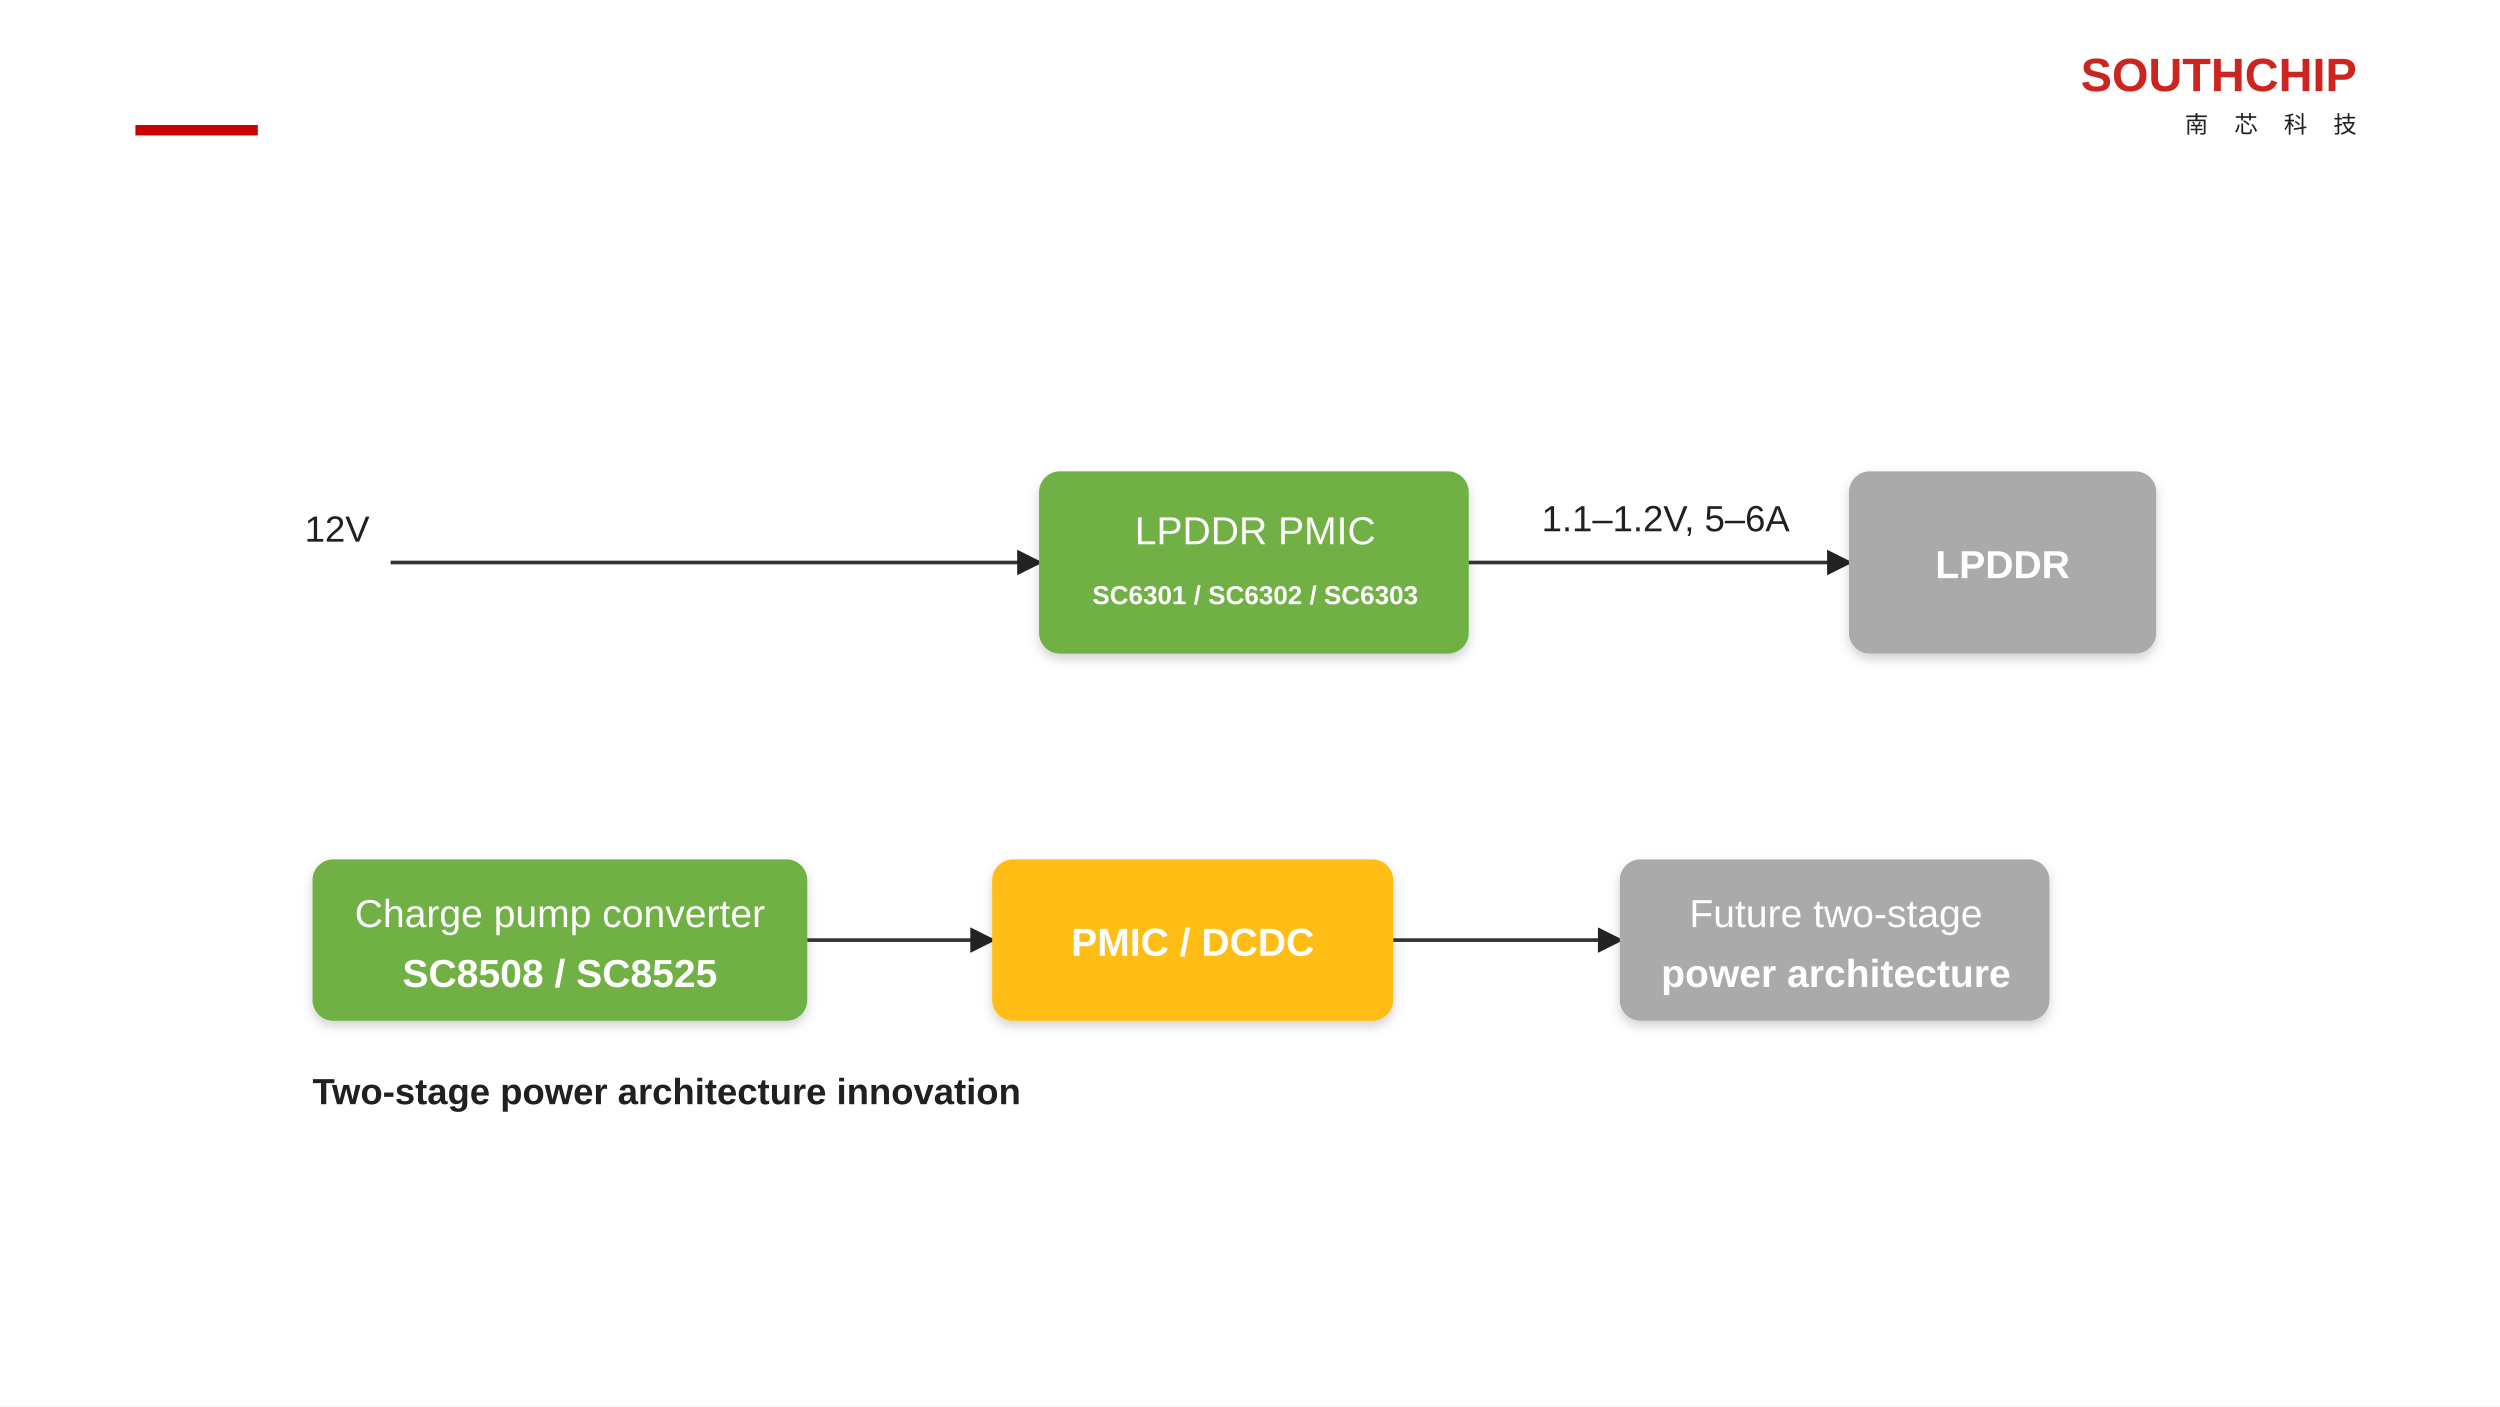
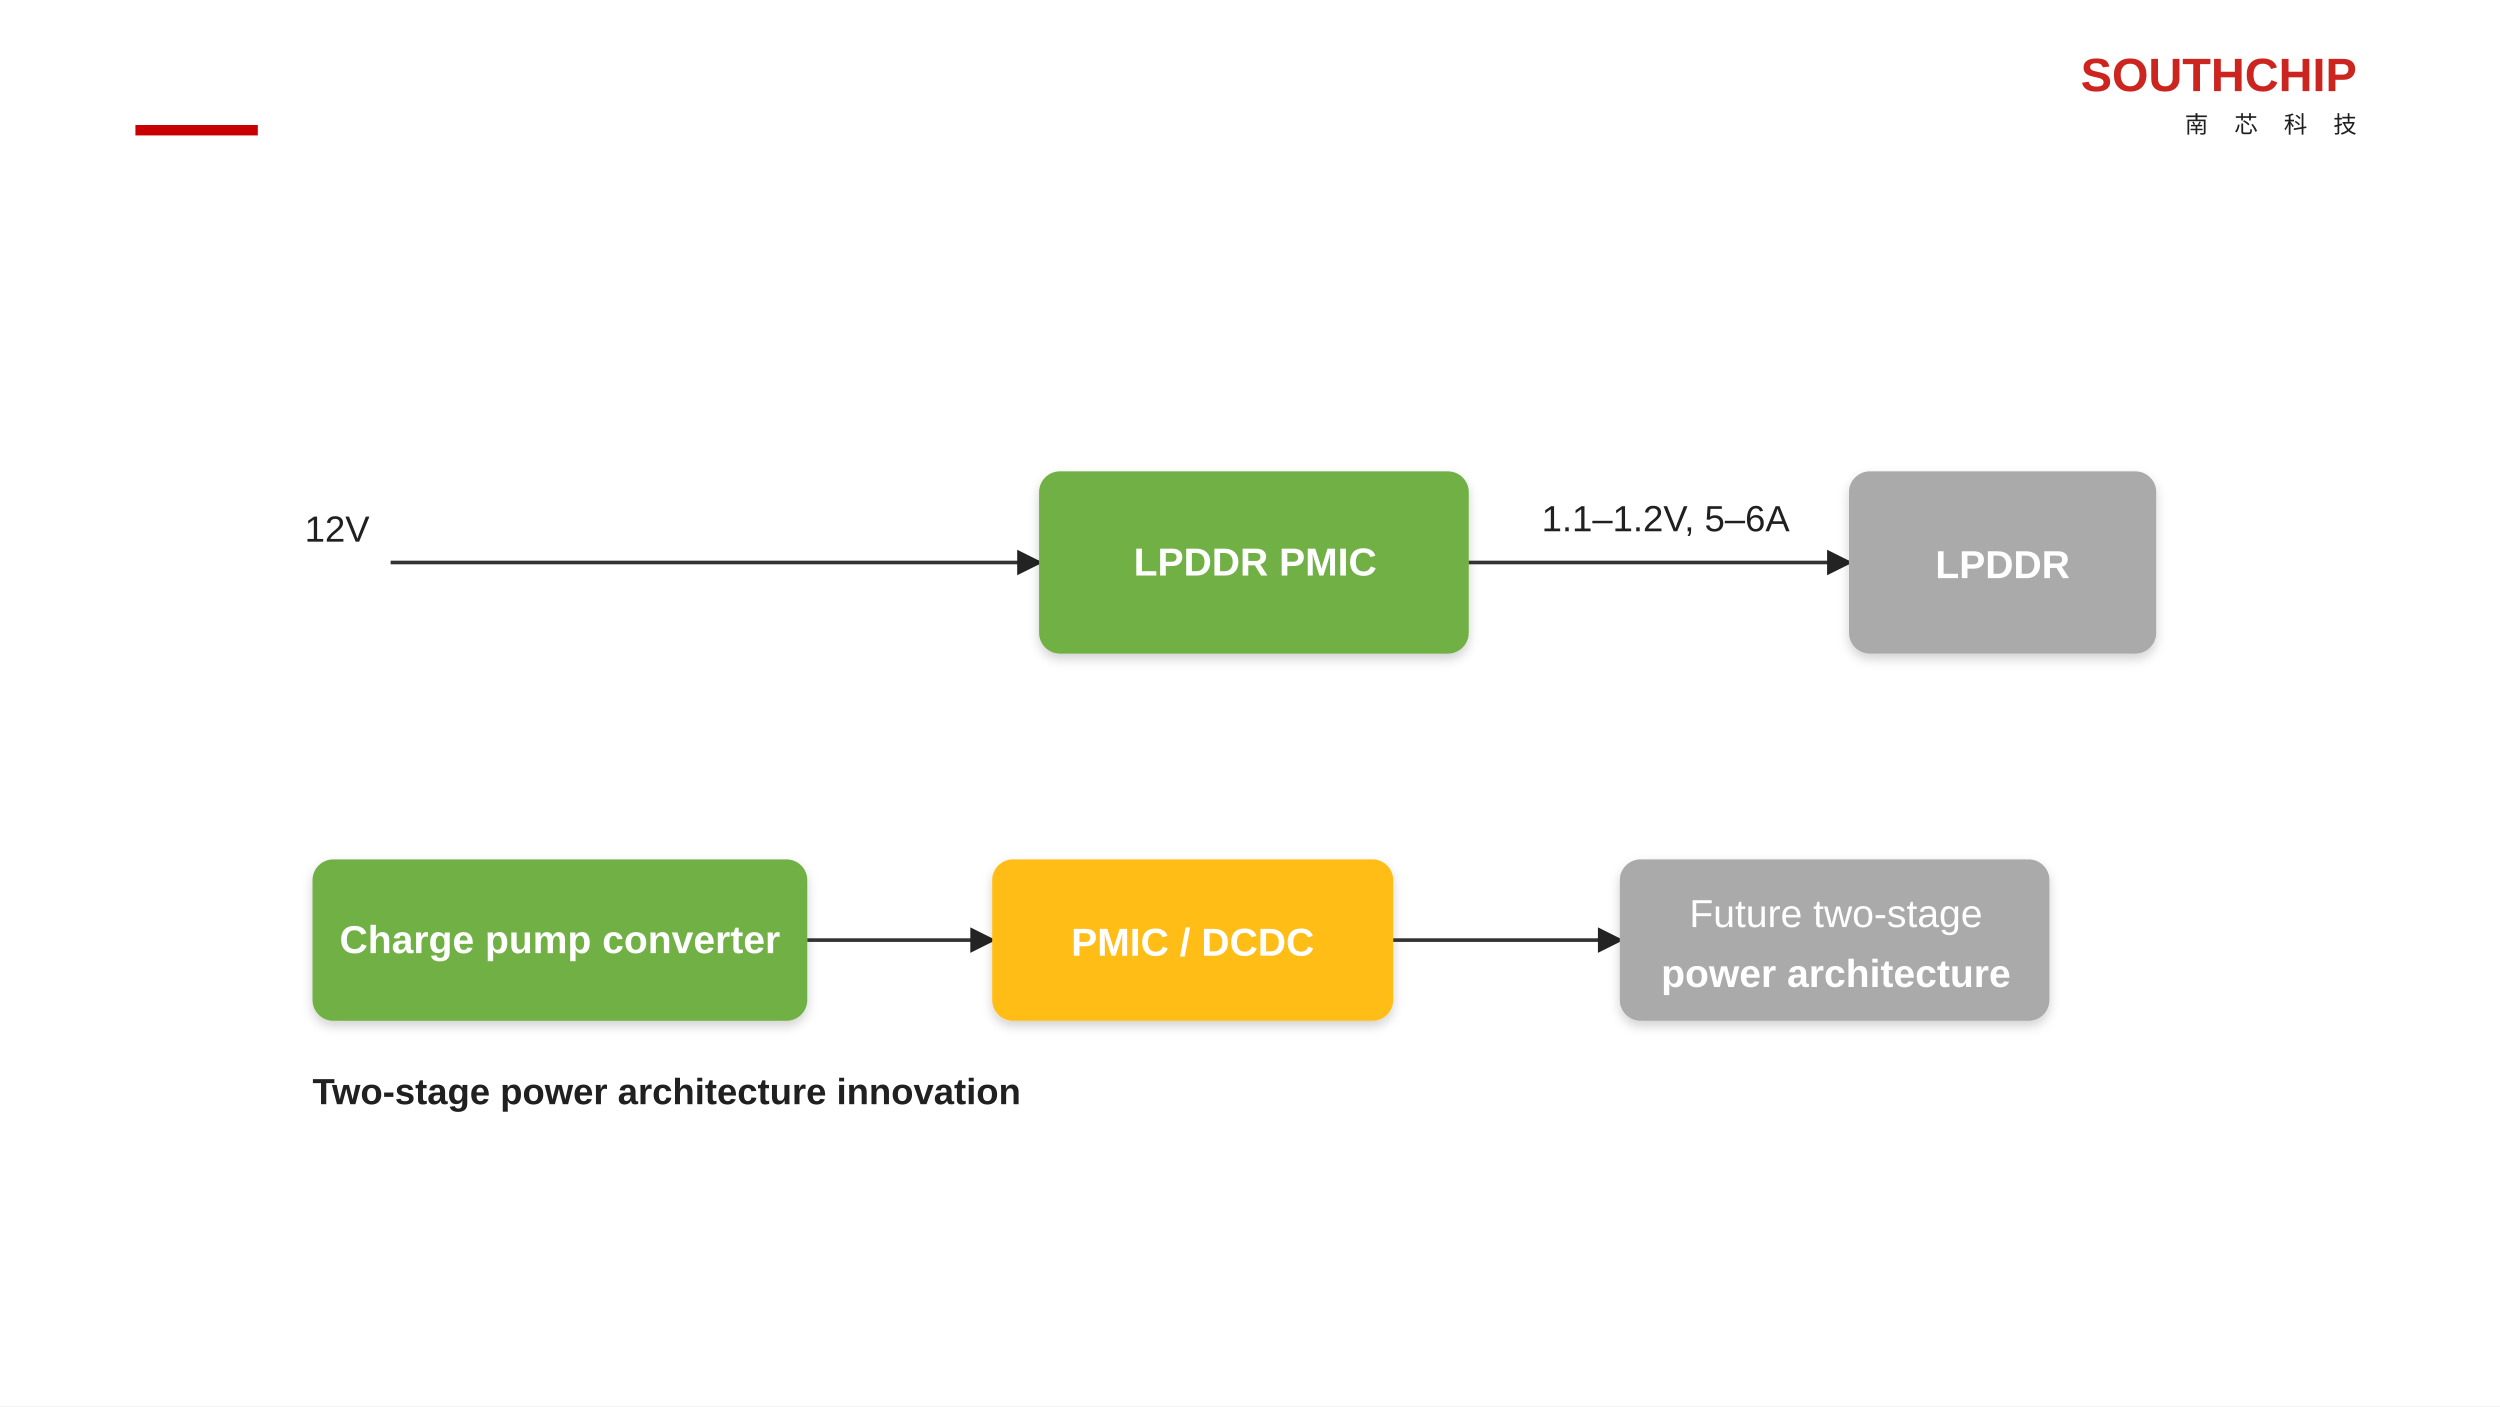
<svg xmlns="http://www.w3.org/2000/svg" width="960" height="540" viewBox="0 0 960 540" role="img" aria-labelledby="title desc">
  <defs>
    <filter id="shadow" x="-20%" y="-20%" width="140%" height="150%">
      <feDropShadow dx="0" dy="2" stdDeviation="2" flood-opacity=".18" />
    </filter>
    <marker id="arrow" markerWidth="7" markerHeight="7" refX="6" refY="3.5" orient="auto">
      <path d="M0 0 7 3.5 0 7Z" fill="#232323" />
    </marker>
    <style>text{font-family:Arial,"PingFang SC",sans-serif;fill:#202020}.block{font-size:15px;fill:#fff;text-anchor:middle}.label{font-size:14px}.strong{font-weight:700}.logo{fill:#cc241e}.green{fill:#71b044}.amber{fill:#ffbd16}.gray{fill:#aaa}.wire{stroke:#333;stroke-width:1.4;fill:none}.module{rx:8;filter:url(#shadow)}</style>
  </defs>
  <rect width="960" height="540" fill="#fff" />
  <rect x="52" y="48" width="47" height="4" fill="#c90000" />
  <text x="905" y="35" text-anchor="end" font-size="18" font-weight="700" class="logo">SOUTHCHIP</text>
  <text x="905" y="51" text-anchor="end" font-size="9" letter-spacing="4">南 芯 科 技</text>
  <text x="117" y="208" class="label">12V</text>
  <path d="M150 216H399" class="wire" marker-end="url(#arrow)" />
  <rect x="399" y="181" width="165" height="70" class="module green" />
-   <text x="482" y="209" class="block">LPDDR PMIC</text>
-   <text x="482" y="232" class="block strong" style="font-size:10px">SC6301 / SC6302 / SC6303</text>
+   <text x="482" y="221" class="block strong">LPDDR PMIC</text>
  <path d="M564 216H710" class="wire" marker-end="url(#arrow)" />
  <text x="592" y="204" class="label">1.1–1.2V, 5–6A</text>
  <rect x="710" y="181" width="118" height="70" class="module gray" />
  <text x="769" y="222" class="block strong">LPDDR</text>
  <rect x="120" y="330" width="190" height="62" class="module green" />
-   <text x="215" y="356" class="block">Charge pump converter</text>
-   <text x="215" y="379" class="block strong">SC8508 / SC8525</text>
+   <text x="215" y="366" class="block strong">Charge pump converter</text>
  <path d="M310 361H381" class="wire" marker-end="url(#arrow)" />
  <rect x="381" y="330" width="154" height="62" class="module amber" />
  <text x="458" y="367" class="block strong">PMIC / DCDC</text>
  <path d="M535 361H622" class="wire" marker-end="url(#arrow)" />
  <rect x="622" y="330" width="165" height="62" class="module gray" />
  <text x="705" y="356" class="block">Future two-stage</text>
  <text x="705" y="379" class="block strong">power architecture</text>
  <text x="120" y="424" class="label strong">Two-stage power architecture innovation</text>
</svg>
